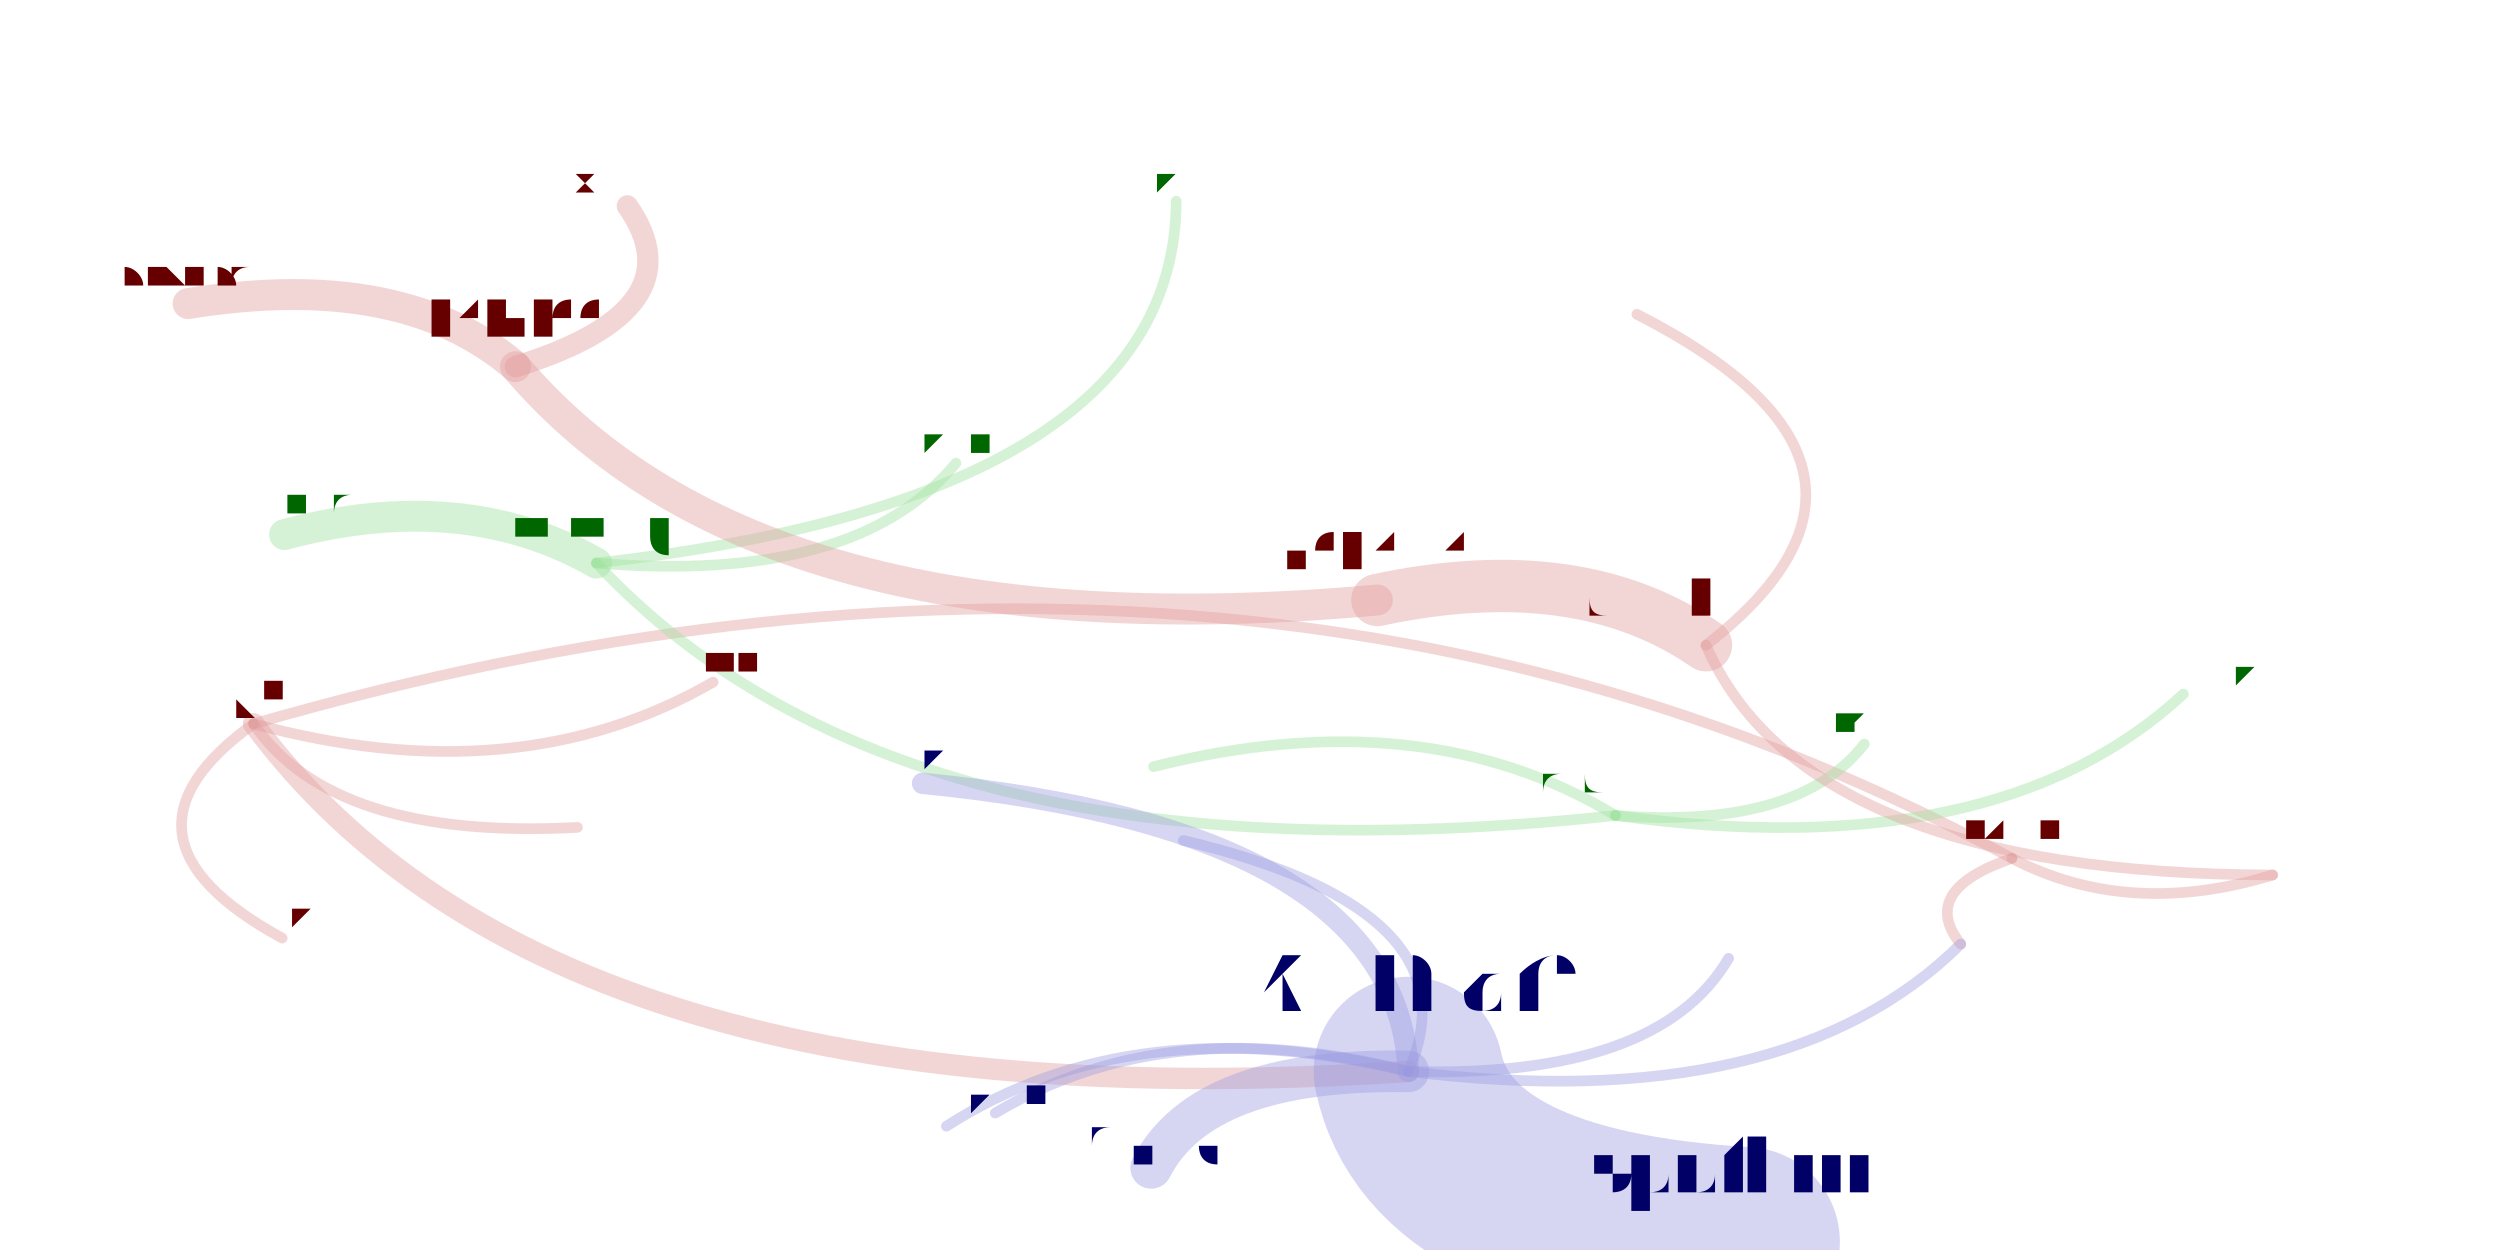
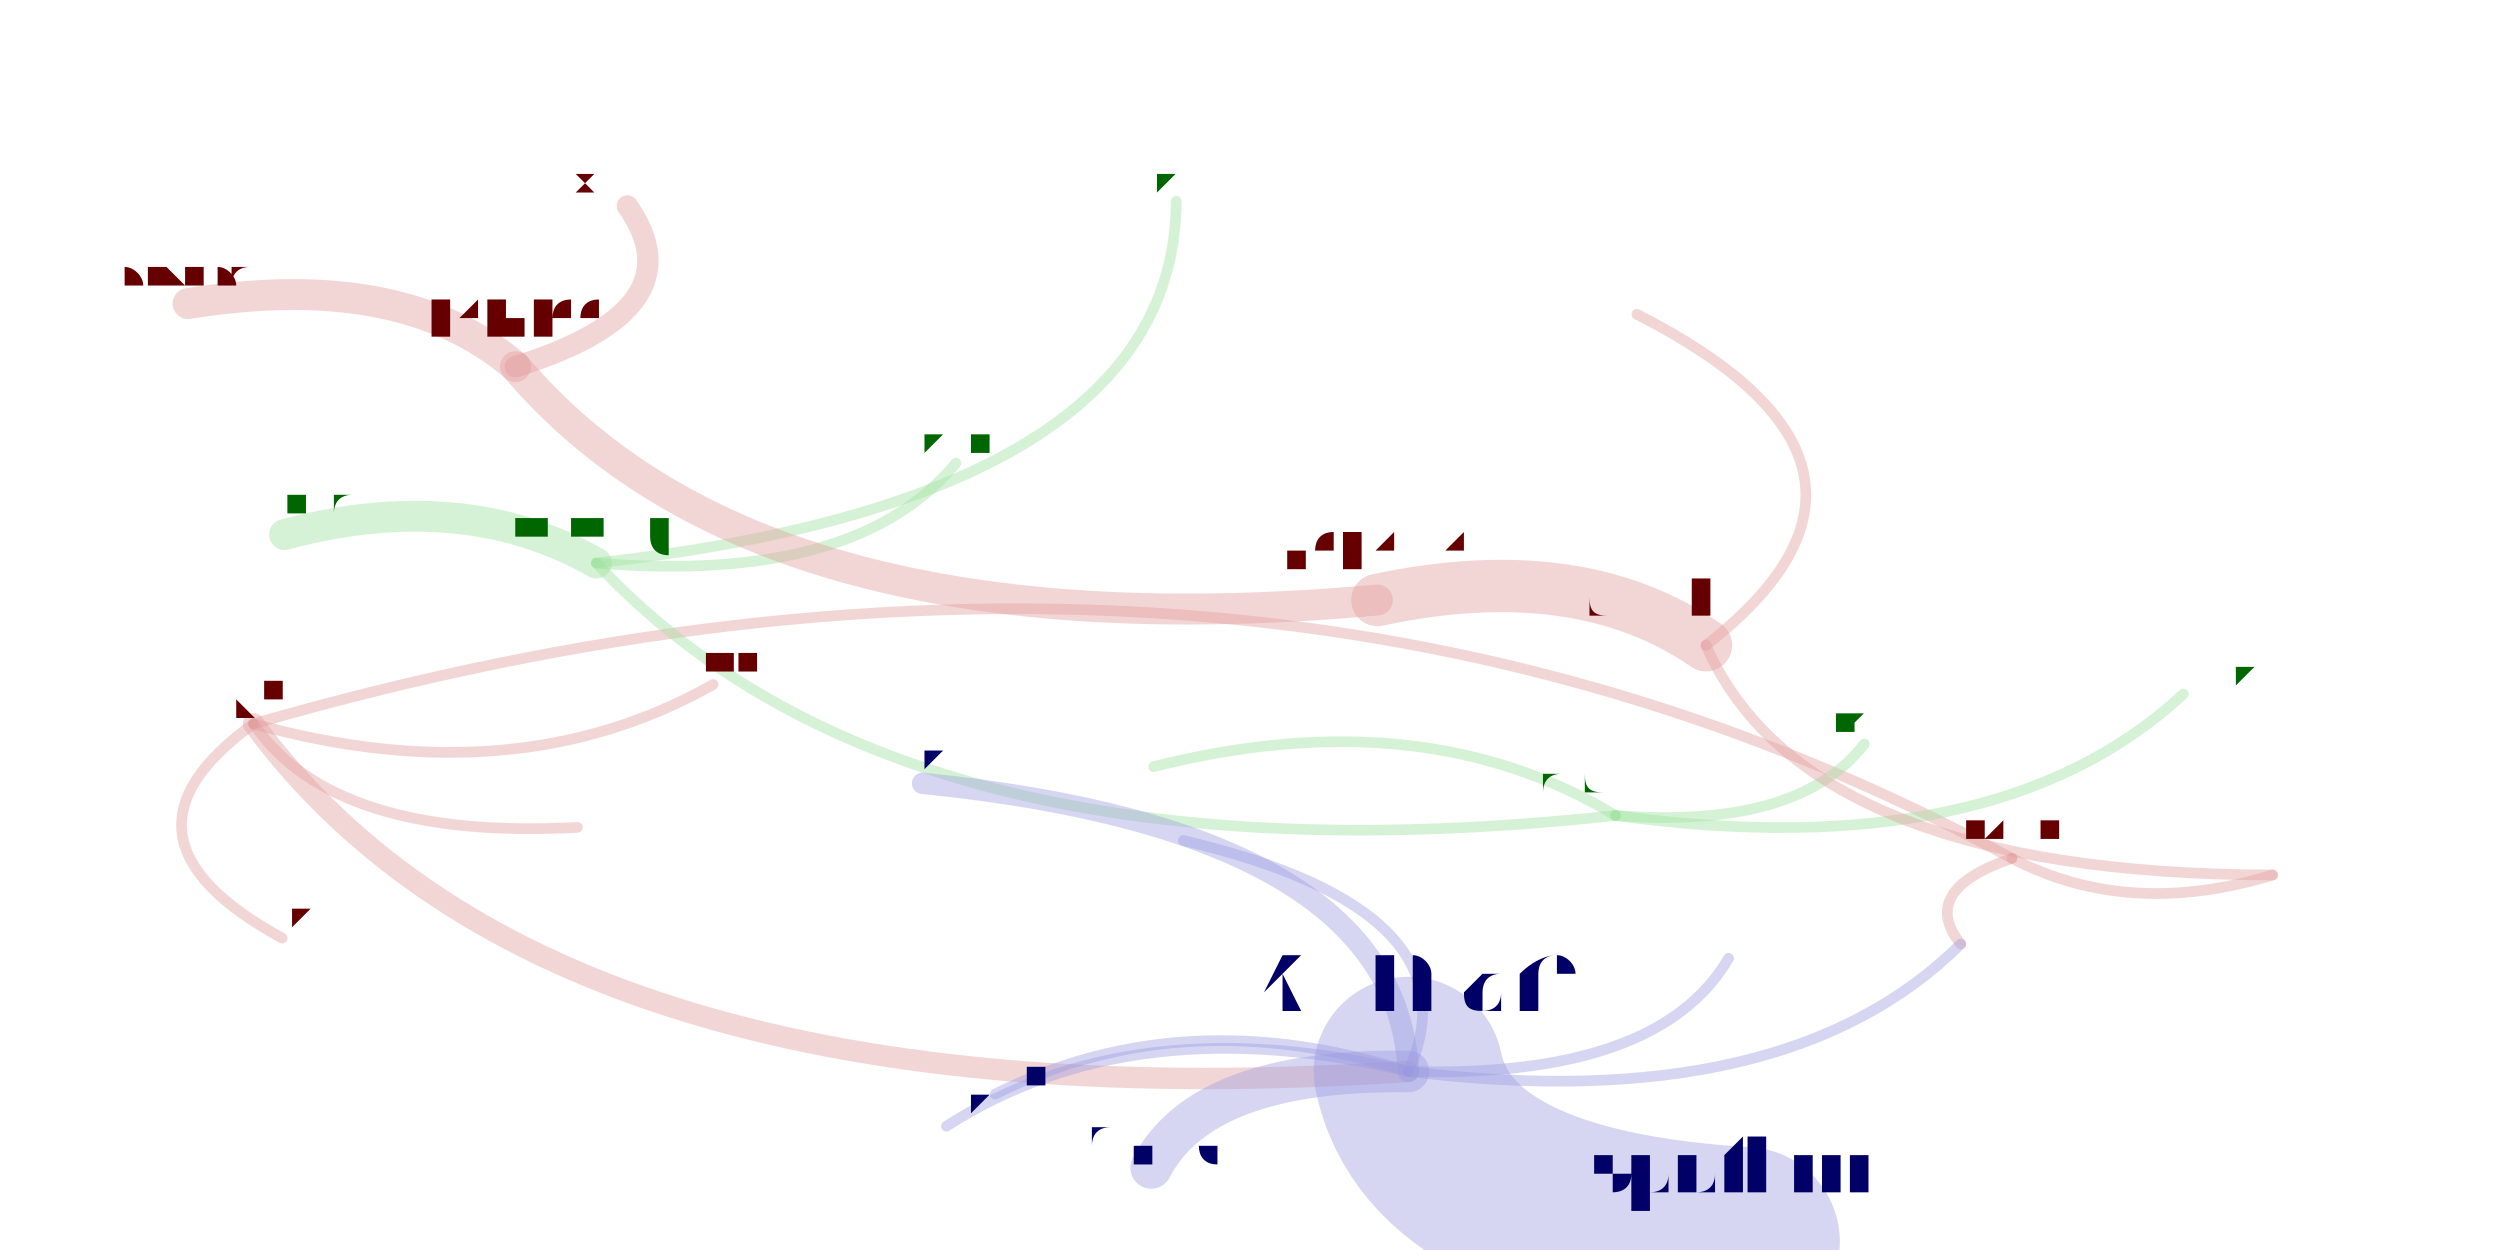
<svg xmlns="http://www.w3.org/2000/svg" width="4000" height="2000" viewBox="-0.025 -0.025 2.05 1.05">
  <style>
    path {
      fill: none;
      stroke-linecap: round;
      stroke-opacity: 0.4;
    }

    text {
      text-anchor: middle;
      alignment-baseline: hanging;
    }
  </style>
  <g opacity="0.4">
    <path d="M1.640 0.696 Q0.991 0.344 0.163 0.583" stroke="hsl(0.0,100%,35%)" stroke-width="0.009" />
    <path d="M1.640 0.696 Q1.738 0.747 1.859 0.710" stroke="hsl(0.0,100%,35%)" stroke-width="0.009" />
    <path d="M1.640 0.696 Q1.561 0.723 1.597 0.768" stroke="hsl(0.0,100%,35%)" stroke-width="0.009" />
    <path d="M0.163 0.583 Q0.031 0.678 0.187 0.763" stroke="hsl(0.0,100%,35%)" stroke-width="0.009" />
    <path d="M0.163 0.583 Q0.230 0.681 0.435 0.670" stroke="hsl(0.0,100%,35%)" stroke-width="0.009" />
-     <path d="M0.163 0.583 Q0.384 0.643 0.549 0.548" stroke="hsl(0.0,100%,35%)" stroke-width="0.009" />
-     <path d="M0.163 0.583 Q0.415 0.923 1.133 0.875" stroke="hsl(0.0,100%,35%)" stroke-width="0.018" />
+     <path d="M0.163 0.583 Q0.383 0.644 0.549 0.550" stroke="hsl(0.0,100%,35%)" stroke-width="0.009" />
+     <path d="M0.163 0.583 Q0.414 0.923 1.133 0.875" stroke="hsl(0.0,100%,35%)" stroke-width="0.018" />
    <path d="M1.307 0.660 Q1.460 0.672 1.516 0.600" stroke="hsl(120.0,100%,35%)" stroke-width="0.009" />
    <path d="M1.307 0.660 Q1.145 0.562 0.919 0.619" stroke="hsl(120.0,100%,35%)" stroke-width="0.009" />
    <path d="M1.307 0.660 Q1.627 0.704 1.784 0.558" stroke="hsl(120.0,100%,35%)" stroke-width="0.009" />
    <path d="M1.383 0.517 Q1.276 0.443 1.107 0.479" stroke="hsl(0.0,100%,35%)" stroke-width="0.044" />
    <path d="M1.383 0.517 Q1.576 0.367 1.325 0.239" stroke="hsl(0.0,100%,35%)" stroke-width="0.009" />
    <path d="M1.383 0.517 Q1.467 0.709 1.859 0.710" stroke="hsl(0.0,100%,35%)" stroke-width="0.009" />
    <path d="M0.451 0.448 Q0.669 0.466 0.753 0.364" stroke="hsl(120.0,100%,35%)" stroke-width="0.009" />
    <path d="M0.451 0.448 Q0.339 0.384 0.189 0.424" stroke="hsl(120.0,100%,35%)" stroke-width="0.026" />
    <path d="M0.451 0.448 Q0.937 0.393 0.938 0.144" stroke="hsl(120.0,100%,35%)" stroke-width="0.009" />
    <path d="M0.451 0.448 Q0.709 0.725 1.307 0.660" stroke="hsl(120.0,100%,35%)" stroke-width="0.009" />
    <path d="M0.383 0.283 Q0.288 0.201 0.108 0.230" stroke="hsl(0.0,100%,35%)" stroke-width="0.026" />
    <path d="M0.383 0.283 Q0.589 0.526 1.107 0.479" stroke="hsl(0.0,100%,35%)" stroke-width="0.026" />
    <path d="M0.383 0.283 Q0.538 0.235 0.477 0.148" stroke="hsl(0.0,100%,35%)" stroke-width="0.018" />
    <path d="M1.133 0.875 Q1.160 1.003 1.416 1.018" stroke="hsl(240.0,100%,35%)" stroke-width="0.159" />
-     <path d="M1.133 0.875 Q1.123 0.672 0.725 0.633" stroke="hsl(240.0,100%,35%)" stroke-width="0.018" />
-     <path d="M1.133 0.875 Q0.960 0.872 0.917 0.956" stroke="hsl(240.0,100%,35%)" stroke-width="0.035" />
-     <path d="M1.133 0.875 Q1.193 0.740 0.944 0.681" stroke="hsl(240.0,100%,35%)" stroke-width="0.009" />
-     <path d="M1.133 0.875 Q0.931 0.823 0.786 0.910" stroke="hsl(240.0,100%,35%)" stroke-width="0.009" />
+     <path d="M1.133 0.875 Q1.123 0.673 0.725 0.633" stroke="hsl(240.0,100%,35%)" stroke-width="0.018" />
+     <path d="M1.133 0.875 Q0.960 0.873 0.917 0.956" stroke="hsl(240.0,100%,35%)" stroke-width="0.035" />
+     <path d="M1.133 0.875 Q1.194 0.740 0.944 0.681" stroke="hsl(240.0,100%,35%)" stroke-width="0.009" />
+     <path d="M1.133 0.875 Q0.944 0.815 0.786 0.894" stroke="hsl(240.0,100%,35%)" stroke-width="0.009" />
    <path d="M1.133 0.875 Q1.450 0.914 1.597 0.768" stroke="hsl(240.0,100%,35%)" stroke-width="0.009" />
    <path d="M1.133 0.875 Q0.902 0.820 0.745 0.921" stroke="hsl(240.0,100%,35%)" stroke-width="0.009" />
    <path d="M1.133 0.875 Q1.343 0.881 1.402 0.780" stroke="hsl(240.0,100%,35%)" stroke-width="0.009" />
  </g>
  <text x="1.640" y="0.680" font-size="0.031" fill="hsl(0.0,100%,20%)">akhna</text>
  <text x="0.163" y="0.561" font-size="0.044" fill="hsl(0.0,100%,20%)">vapier</text>
  <text x="1.859" y="0.697" font-size="0.026" fill="hsl(0.0,100%,20%)">allenwebb</text>
  <text x="1.597" y="0.755" font-size="0.026" fill="hsl(0.0,100%,20%)">jorgelo</text>
  <text x="1.307" y="0.642" font-size="0.036" fill="hsl(120.0,100%,20%)">andrzejo</text>
  <text x="1.516" y="0.591" font-size="0.018" fill="hsl(120.0,100%,20%)">kglund</text>
  <text x="0.919" y="0.610" font-size="0.018" fill="hsl(120.0,100%,20%)">jintaolin</text>
  <text x="1.784" y="0.549" font-size="0.018" fill="hsl(120.0,100%,20%)">matthewmwang</text>
  <text x="1.383" y="0.493" font-size="0.048" fill="hsl(0.0,100%,20%)">dverkamp</text>
  <text x="1.107" y="0.453" font-size="0.051" fill="hsl(0.0,100%,20%)">uekawa</text>
  <text x="1.325" y="0.230" font-size="0.018" fill="hsl(0.0,100%,20%)">zihanchen</text>
  <text x="0.451" y="0.426" font-size="0.044" fill="hsl(120.0,100%,20%)">jiejiang</text>
  <text x="0.753" y="0.355" font-size="0.018" fill="hsl(120.0,100%,20%)">garrick</text>
  <text x="0.189" y="0.408" font-size="0.031" fill="hsl(120.0,100%,20%)">hugobenichi</text>
  <text x="0.938" y="0.135" font-size="0.018" fill="hsl(120.0,100%,20%)">jasongustaman</text>
  <text x="0.383" y="0.258" font-size="0.051" fill="hsl(0.0,100%,20%)">kalutes</text>
  <text x="0.108" y="0.214" font-size="0.031" fill="hsl(0.0,100%,20%)">stevensd</text>
  <text x="0.477" y="0.136" font-size="0.026" fill="hsl(0.0,100%,20%)">kawasin</text>
-   <text x="1.133" y="0.824" font-size="0.101" fill="hsl(240.0,100%,20%)">kimjae</text>
+   <text x="1.133" y="0.825" font-size="0.101" fill="hsl(240.0,100%,20%)">kimjae</text>
  <text x="1.416" y="0.980" font-size="0.077" fill="hsl(240.0,100%,20%)">spothire</text>
  <text x="0.725" y="0.620" font-size="0.026" fill="hsl(240.0,100%,20%)">abutzier</text>
  <text x="0.917" y="0.938" font-size="0.036" fill="hsl(240.0,100%,20%)">yuanpengni</text>
  <text x="0.944" y="0.672" font-size="0.018" fill="hsl(240.0,100%,20%)">lbaraz</text>
-   <text x="0.786" y="0.901" font-size="0.018" fill="hsl(240.0,100%,20%)">pawliczek</text>
+   <text x="0.786" y="0.885" font-size="0.018" fill="hsl(240.0,100%,20%)">pawliczek</text>
  <text x="0.745" y="0.912" font-size="0.018" fill="hsl(240.0,100%,20%)">jasonling</text>
  <text x="1.402" y="0.771" font-size="0.018" fill="hsl(240.0,100%,20%)">dtor</text>
  <text x="0.187" y="0.754" font-size="0.018" fill="hsl(0.0,100%,20%)">tomhughes</text>
  <text x="0.435" y="0.661" font-size="0.018" fill="hsl(0.0,100%,20%)">dpad</text>
-   <text x="0.549" y="0.539" font-size="0.018" fill="hsl(0.0,100%,20%)">sarthakkukreti</text>
+   <text x="0.549" y="0.540" font-size="0.018" fill="hsl(0.0,100%,20%)">sarthakkukreti</text>
</svg>
